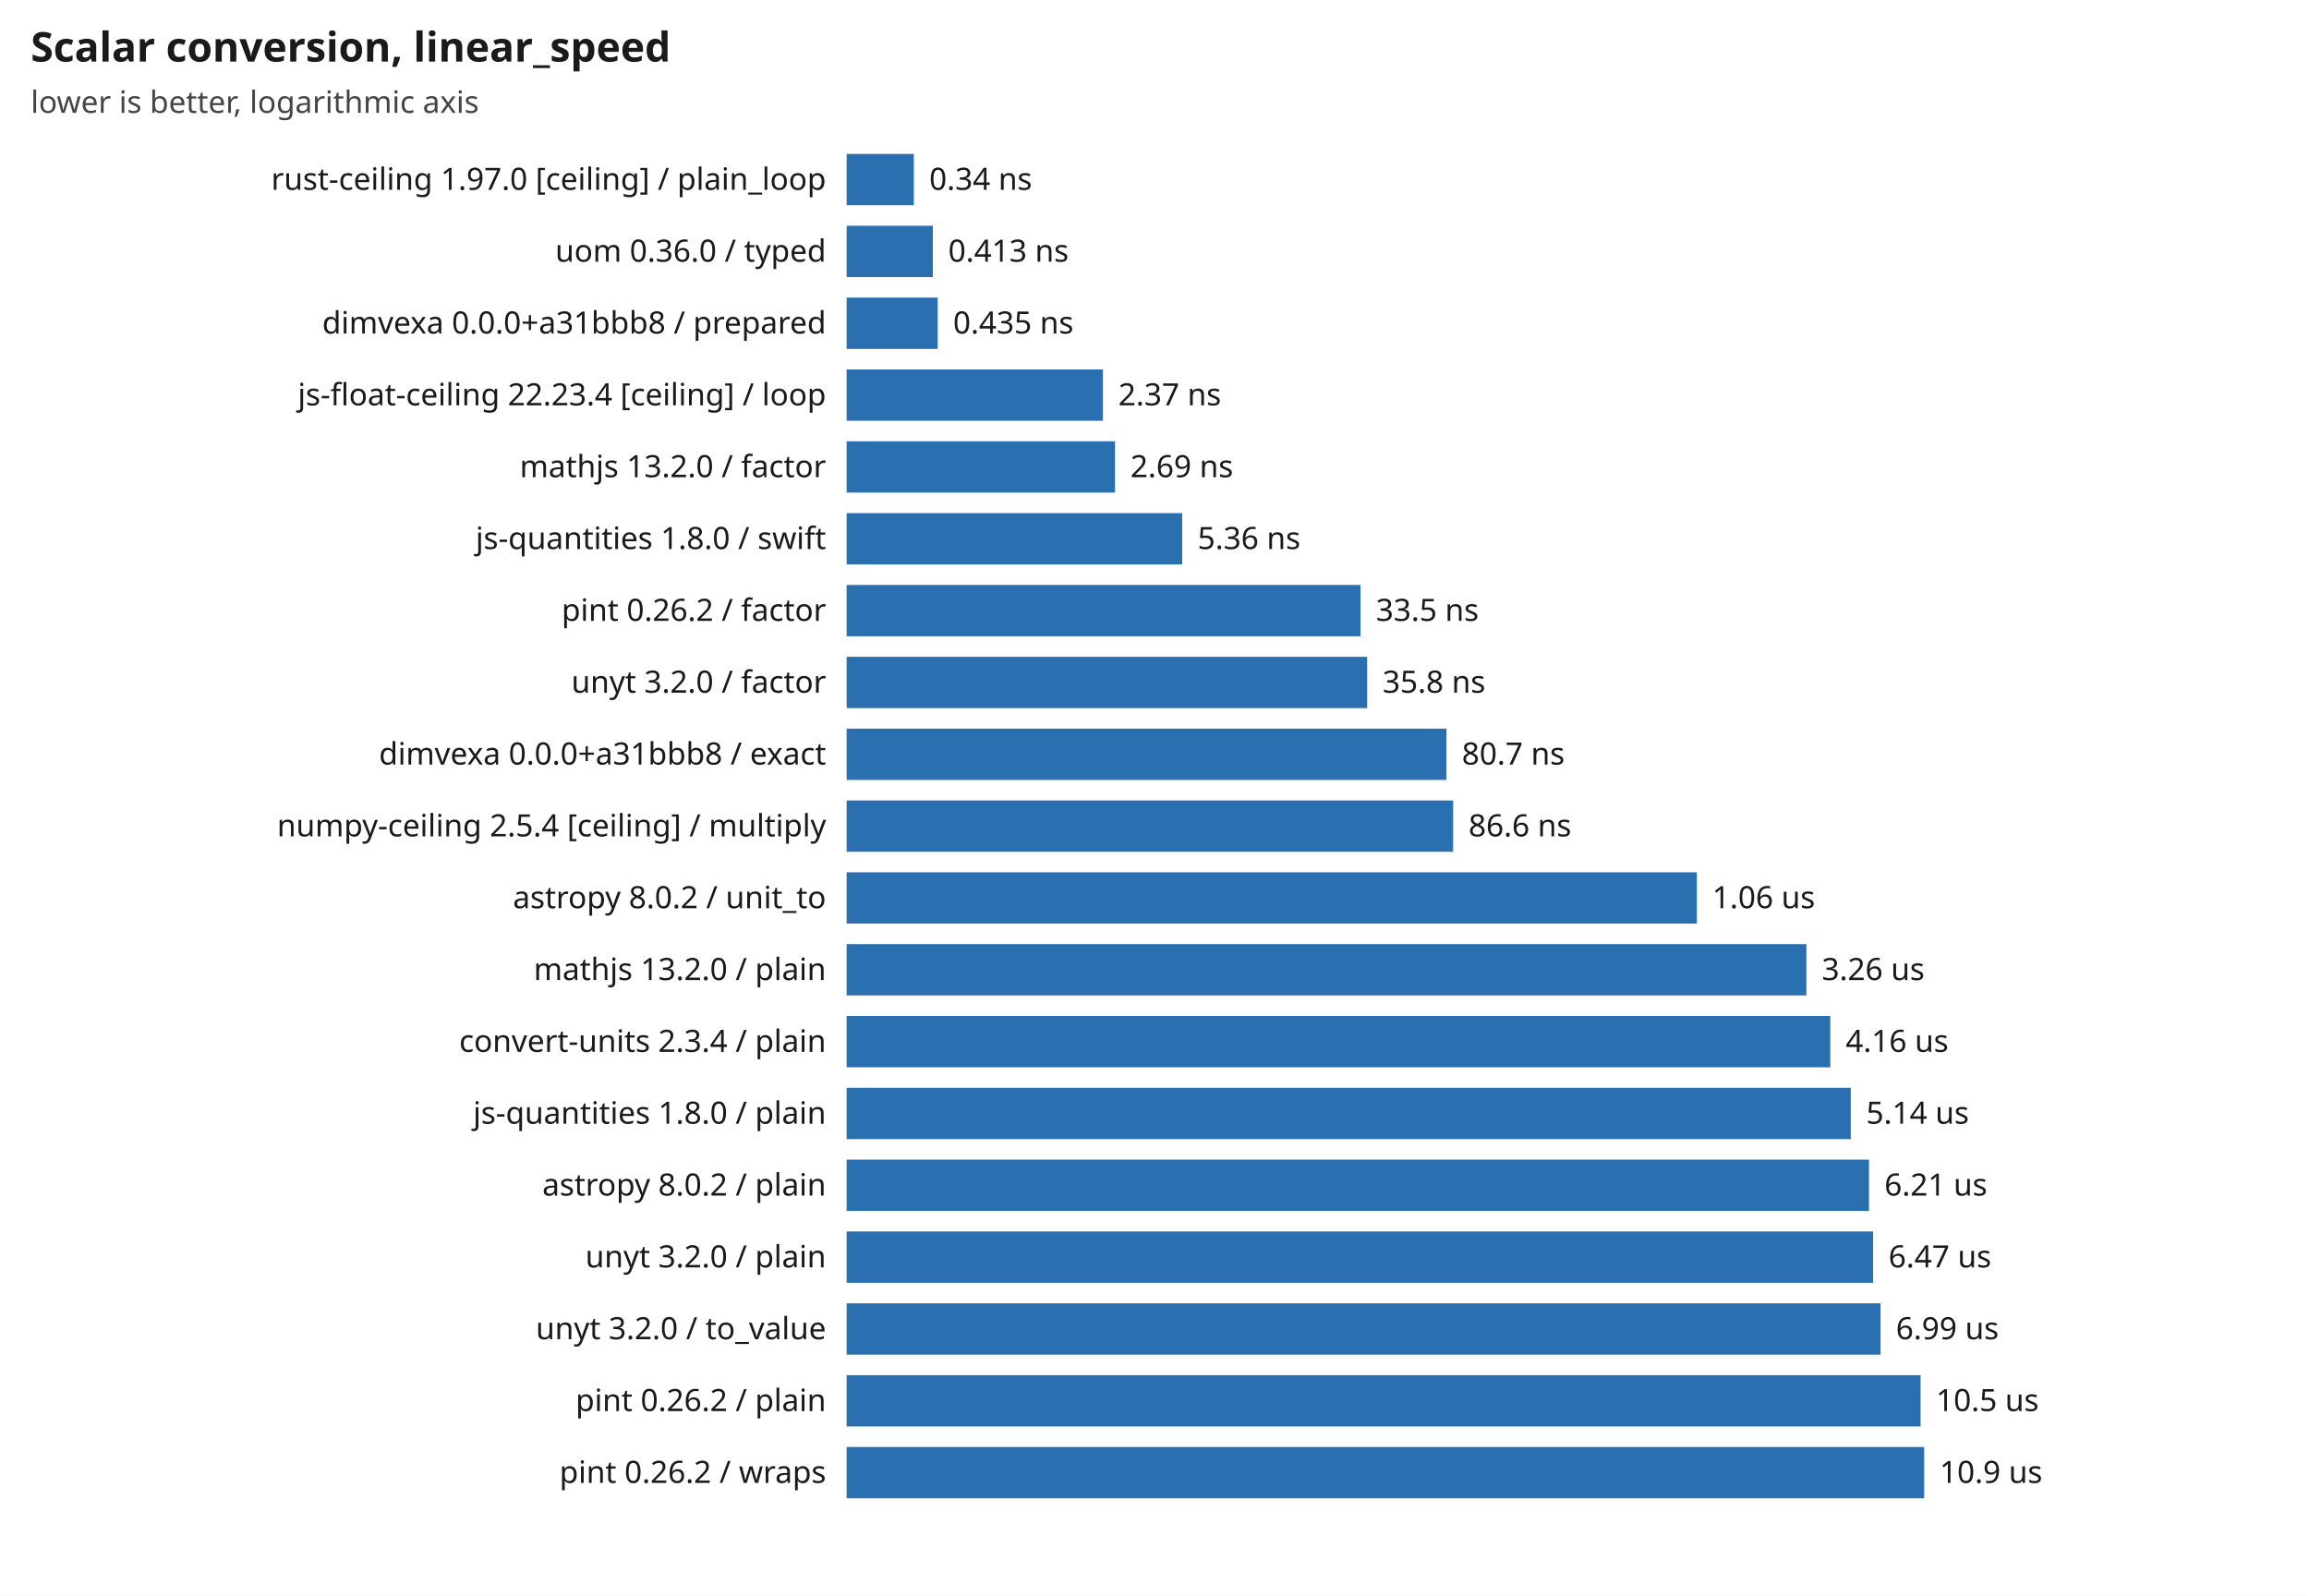
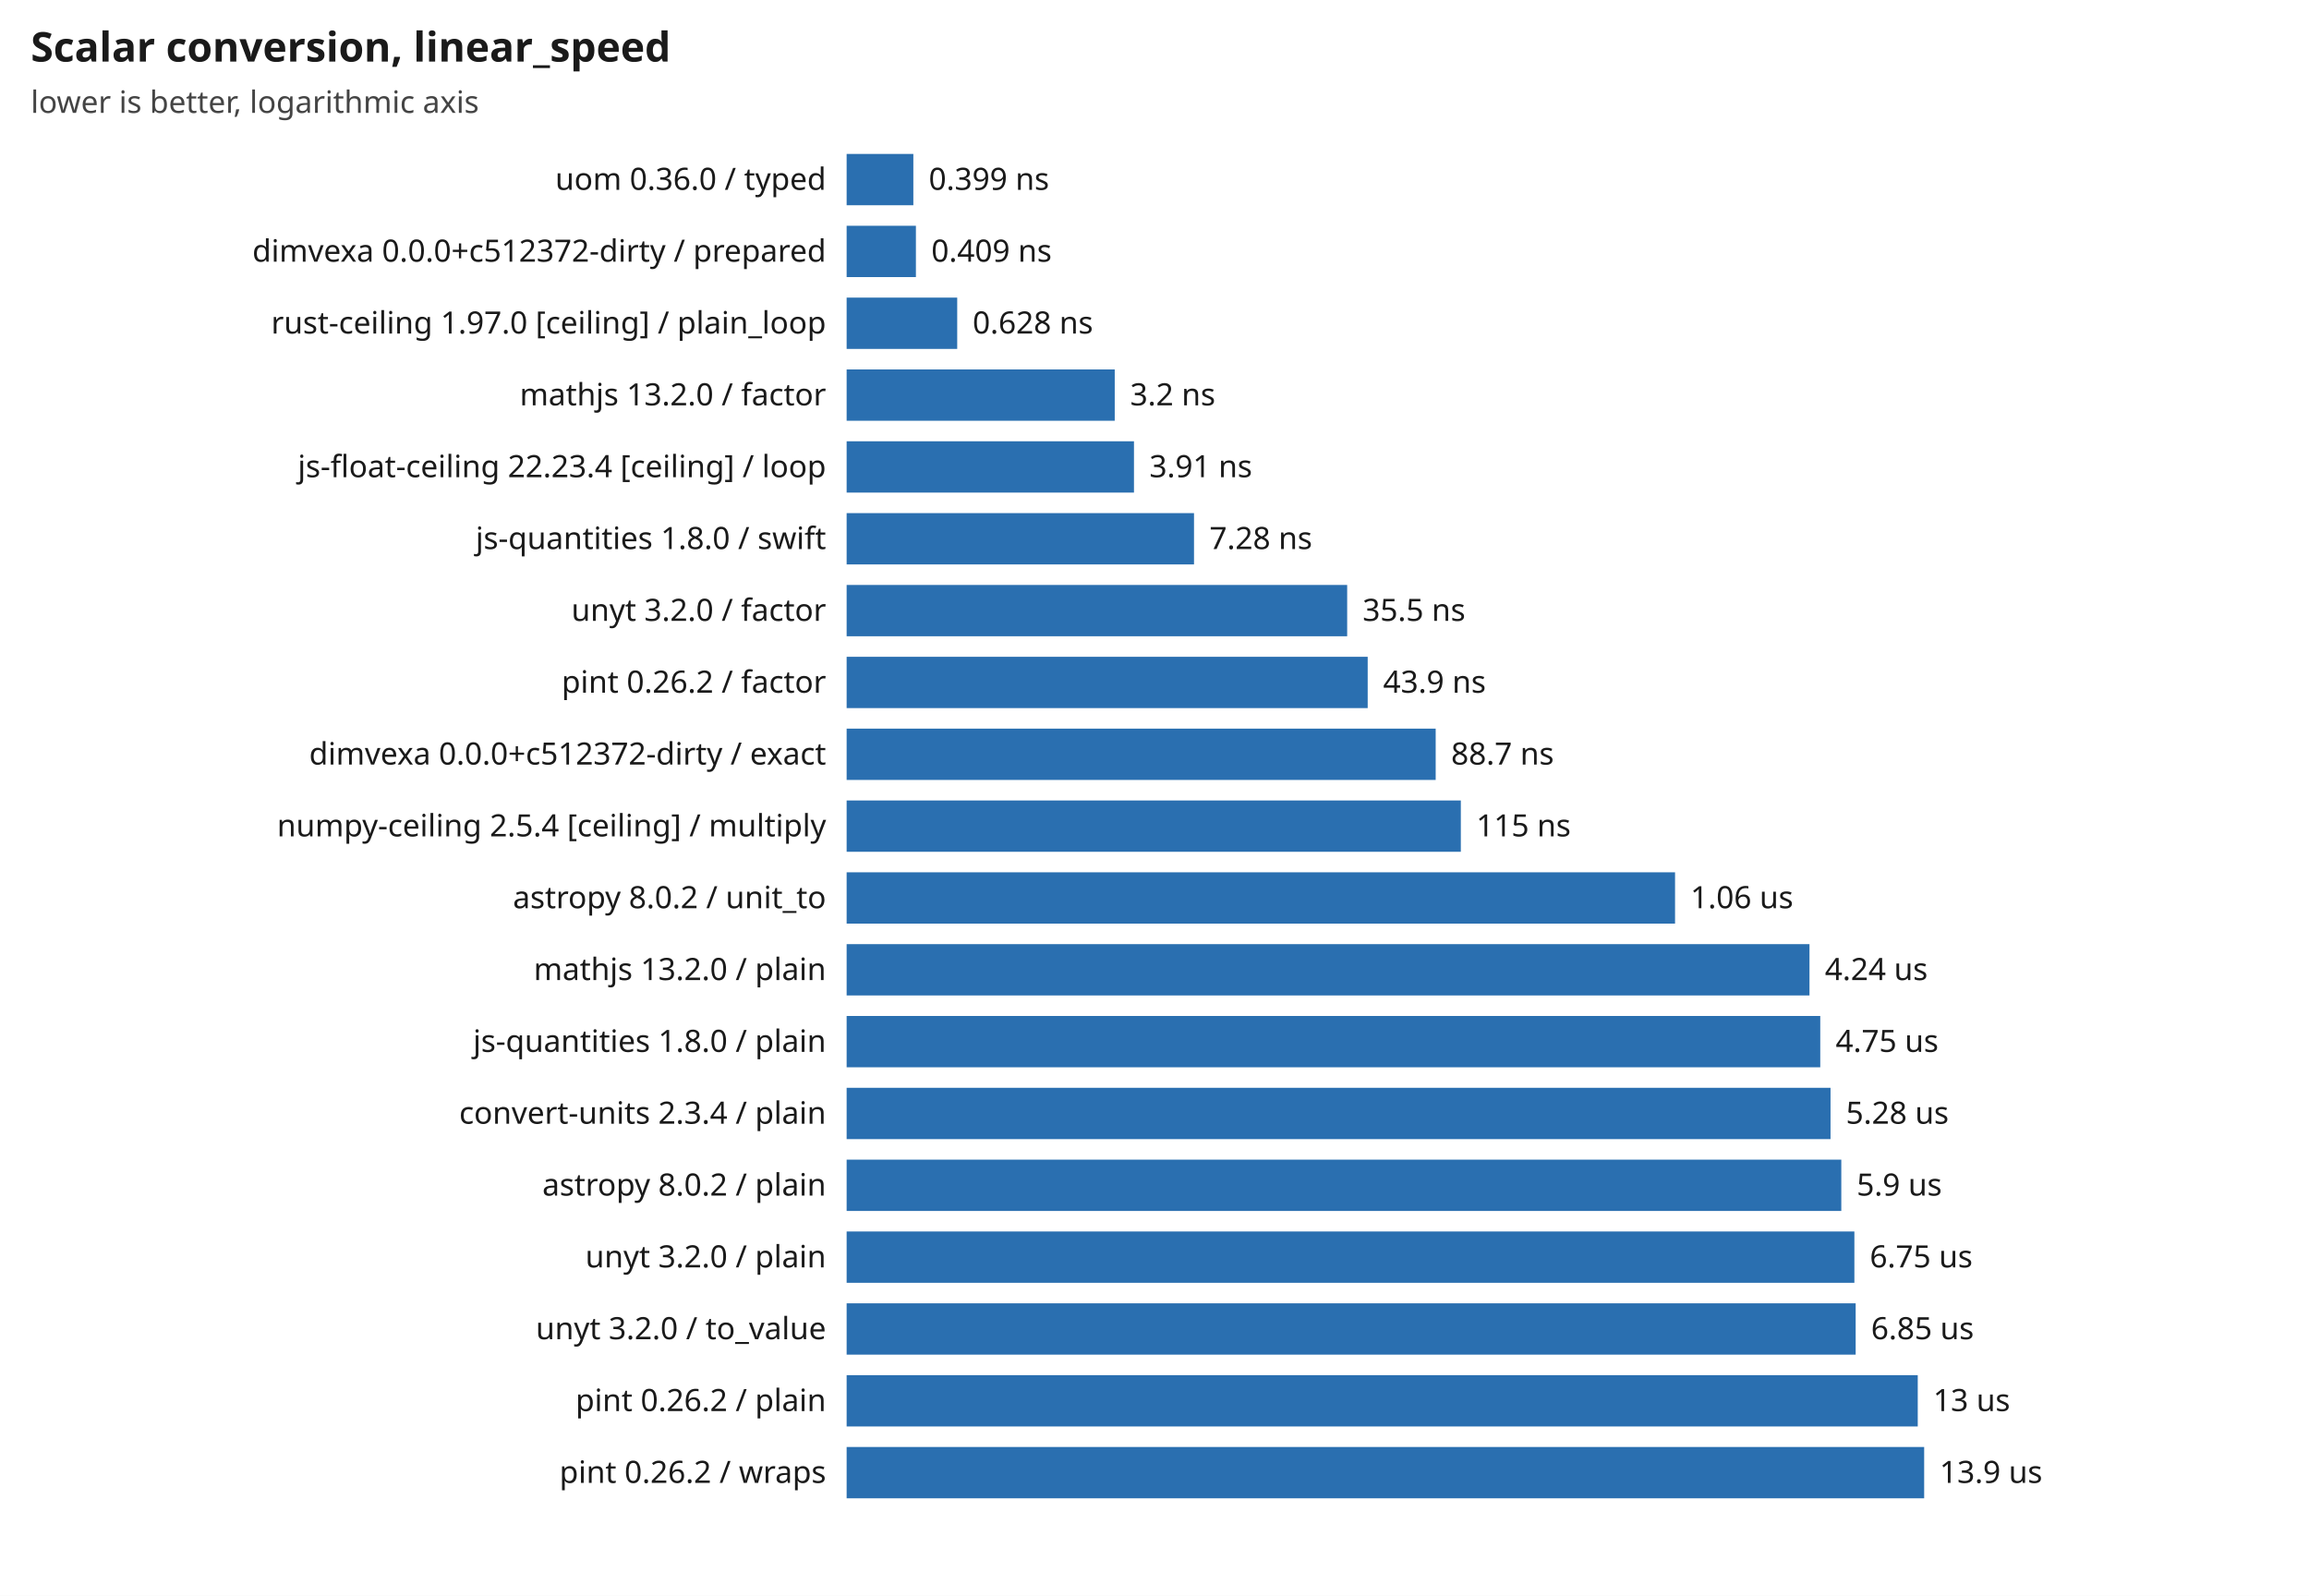
<svg xmlns="http://www.w3.org/2000/svg" width="900" height="622" viewBox="0 0 900 622" role="img" aria-label="Scalar conversion, linear_speed">
  <rect width="900" height="622" fill="#ffffff" />
  <text x="12" y="24" font-family="sans-serif" font-size="16" font-weight="bold" fill="#1a1a1a">Scalar conversion, linear_speed</text>
  <text x="12" y="44" font-family="sans-serif" font-size="12" fill="#444444">lower is better, logarithmic axis</text>
-   <text x="322" y="74" text-anchor="end" font-family="sans-serif" font-size="12" fill="#1a1a1a">rust-ceiling 1.97.0 [ceiling] / plain_loop</text>
-   <rect x="330" y="60" width="26.2" height="20" fill="#2a6fb0" />
-   <text x="362.2" y="74" font-family="sans-serif" font-size="12" fill="#1a1a1a">0.34 ns</text>
-   <text x="322" y="102" text-anchor="end" font-family="sans-serif" font-size="12" fill="#1a1a1a">uom 0.36.0 / typed</text>
-   <rect x="330" y="88" width="33.6" height="20" fill="#2a6fb0" />
-   <text x="369.6" y="102" font-family="sans-serif" font-size="12" fill="#1a1a1a">0.413 ns</text>
-   <text x="322" y="130" text-anchor="end" font-family="sans-serif" font-size="12" fill="#1a1a1a">dimvexa 0.0.0+a31bbb8 / prepared</text>
-   <rect x="330" y="116" width="35.5" height="20" fill="#2a6fb0" />
-   <text x="371.5" y="130" font-family="sans-serif" font-size="12" fill="#1a1a1a">0.435 ns</text>
-   <text x="322" y="158" text-anchor="end" font-family="sans-serif" font-size="12" fill="#1a1a1a">js-float-ceiling 22.23.4 [ceiling] / loop</text>
-   <rect x="330" y="144" width="99.9" height="20" fill="#2a6fb0" />
-   <text x="435.9" y="158" font-family="sans-serif" font-size="12" fill="#1a1a1a">2.37 ns</text>
-   <text x="322" y="186" text-anchor="end" font-family="sans-serif" font-size="12" fill="#1a1a1a">mathjs 13.2.0 / factor</text>
-   <rect x="330" y="172" width="104.6" height="20" fill="#2a6fb0" />
-   <text x="440.6" y="186" font-family="sans-serif" font-size="12" fill="#1a1a1a">2.69 ns</text>
+   <text x="322" y="74" text-anchor="end" font-family="sans-serif" font-size="12" fill="#1a1a1a">uom 0.36.0 / typed</text>
+   <rect x="330" y="60" width="26.0" height="20" fill="#2a6fb0" />
+   <text x="362.0" y="74" font-family="sans-serif" font-size="12" fill="#1a1a1a">0.399 ns</text>
+   <text x="322" y="102" text-anchor="end" font-family="sans-serif" font-size="12" fill="#1a1a1a">dimvexa 0.0.0+c512372-dirty / prepared</text>
+   <rect x="330" y="88" width="27.0" height="20" fill="#2a6fb0" />
+   <text x="363.0" y="102" font-family="sans-serif" font-size="12" fill="#1a1a1a">0.409 ns</text>
+   <text x="322" y="130" text-anchor="end" font-family="sans-serif" font-size="12" fill="#1a1a1a">rust-ceiling 1.97.0 [ceiling] / plain_loop</text>
+   <rect x="330" y="116" width="43.1" height="20" fill="#2a6fb0" />
+   <text x="379.1" y="130" font-family="sans-serif" font-size="12" fill="#1a1a1a">0.628 ns</text>
+   <text x="322" y="158" text-anchor="end" font-family="sans-serif" font-size="12" fill="#1a1a1a">mathjs 13.2.0 / factor</text>
+   <rect x="330" y="144" width="104.5" height="20" fill="#2a6fb0" />
+   <text x="440.5" y="158" font-family="sans-serif" font-size="12" fill="#1a1a1a">3.2 ns</text>
+   <text x="322" y="186" text-anchor="end" font-family="sans-serif" font-size="12" fill="#1a1a1a">js-float-ceiling 22.23.4 [ceiling] / loop</text>
+   <rect x="330" y="172" width="112.0" height="20" fill="#2a6fb0" />
+   <text x="448.0" y="186" font-family="sans-serif" font-size="12" fill="#1a1a1a">3.91 ns</text>
  <text x="322" y="214" text-anchor="end" font-family="sans-serif" font-size="12" fill="#1a1a1a">js-quantities 1.8.0 / swift</text>
-   <rect x="330" y="200" width="130.8" height="20" fill="#2a6fb0" />
-   <text x="466.8" y="214" font-family="sans-serif" font-size="12" fill="#1a1a1a">5.36 ns</text>
-   <text x="322" y="242" text-anchor="end" font-family="sans-serif" font-size="12" fill="#1a1a1a">pint 0.26.2 / factor</text>
-   <rect x="330" y="228" width="200.3" height="20" fill="#2a6fb0" />
-   <text x="536.3" y="242" font-family="sans-serif" font-size="12" fill="#1a1a1a">33.5 ns</text>
-   <text x="322" y="270" text-anchor="end" font-family="sans-serif" font-size="12" fill="#1a1a1a">unyt 3.2.0 / factor</text>
-   <rect x="330" y="256" width="202.9" height="20" fill="#2a6fb0" />
-   <text x="538.9" y="270" font-family="sans-serif" font-size="12" fill="#1a1a1a">35.8 ns</text>
-   <text x="322" y="298" text-anchor="end" font-family="sans-serif" font-size="12" fill="#1a1a1a">dimvexa 0.0.0+a31bbb8 / exact</text>
-   <rect x="330" y="284" width="233.8" height="20" fill="#2a6fb0" />
-   <text x="569.8" y="298" font-family="sans-serif" font-size="12" fill="#1a1a1a">80.7 ns</text>
+   <rect x="330" y="200" width="135.4" height="20" fill="#2a6fb0" />
+   <text x="471.4" y="214" font-family="sans-serif" font-size="12" fill="#1a1a1a">7.28 ns</text>
+   <text x="322" y="242" text-anchor="end" font-family="sans-serif" font-size="12" fill="#1a1a1a">unyt 3.2.0 / factor</text>
+   <rect x="330" y="228" width="195.1" height="20" fill="#2a6fb0" />
+   <text x="531.1" y="242" font-family="sans-serif" font-size="12" fill="#1a1a1a">35.5 ns</text>
+   <text x="322" y="270" text-anchor="end" font-family="sans-serif" font-size="12" fill="#1a1a1a">pint 0.26.2 / factor</text>
+   <rect x="330" y="256" width="203.1" height="20" fill="#2a6fb0" />
+   <text x="539.1" y="270" font-family="sans-serif" font-size="12" fill="#1a1a1a">43.9 ns</text>
+   <text x="322" y="298" text-anchor="end" font-family="sans-serif" font-size="12" fill="#1a1a1a">dimvexa 0.0.0+c512372-dirty / exact</text>
+   <rect x="330" y="284" width="229.6" height="20" fill="#2a6fb0" />
+   <text x="565.6" y="298" font-family="sans-serif" font-size="12" fill="#1a1a1a">88.7 ns</text>
  <text x="322" y="326" text-anchor="end" font-family="sans-serif" font-size="12" fill="#1a1a1a">numpy-ceiling 2.5.4 [ceiling] / multiply</text>
-   <rect x="330" y="312" width="236.4" height="20" fill="#2a6fb0" />
-   <text x="572.4" y="326" font-family="sans-serif" font-size="12" fill="#1a1a1a">86.6 ns</text>
+   <rect x="330" y="312" width="239.4" height="20" fill="#2a6fb0" />
+   <text x="575.4" y="326" font-family="sans-serif" font-size="12" fill="#1a1a1a">115 ns</text>
  <text x="322" y="354" text-anchor="end" font-family="sans-serif" font-size="12" fill="#1a1a1a">astropy 8.0.2 / unit_to</text>
-   <rect x="330" y="340" width="331.4" height="20" fill="#2a6fb0" />
-   <text x="667.4" y="354" font-family="sans-serif" font-size="12" fill="#1a1a1a">1.06 us</text>
+   <rect x="330" y="340" width="322.9" height="20" fill="#2a6fb0" />
+   <text x="658.9" y="354" font-family="sans-serif" font-size="12" fill="#1a1a1a">1.06 us</text>
  <text x="322" y="382" text-anchor="end" font-family="sans-serif" font-size="12" fill="#1a1a1a">mathjs 13.2.0 / plain</text>
-   <rect x="330" y="368" width="374.1" height="20" fill="#2a6fb0" />
-   <text x="710.1" y="382" font-family="sans-serif" font-size="12" fill="#1a1a1a">3.26 us</text>
-   <text x="322" y="410" text-anchor="end" font-family="sans-serif" font-size="12" fill="#1a1a1a">convert-units 2.3.4 / plain</text>
-   <rect x="330" y="396" width="383.4" height="20" fill="#2a6fb0" />
-   <text x="719.4" y="410" font-family="sans-serif" font-size="12" fill="#1a1a1a">4.16 us</text>
-   <text x="322" y="438" text-anchor="end" font-family="sans-serif" font-size="12" fill="#1a1a1a">js-quantities 1.8.0 / plain</text>
-   <rect x="330" y="424" width="391.4" height="20" fill="#2a6fb0" />
-   <text x="727.4" y="438" font-family="sans-serif" font-size="12" fill="#1a1a1a">5.14 us</text>
+   <rect x="330" y="368" width="375.3" height="20" fill="#2a6fb0" />
+   <text x="711.3" y="382" font-family="sans-serif" font-size="12" fill="#1a1a1a">4.24 us</text>
+   <text x="322" y="410" text-anchor="end" font-family="sans-serif" font-size="12" fill="#1a1a1a">js-quantities 1.8.0 / plain</text>
+   <rect x="330" y="396" width="379.5" height="20" fill="#2a6fb0" />
+   <text x="715.5" y="410" font-family="sans-serif" font-size="12" fill="#1a1a1a">4.75 us</text>
+   <text x="322" y="438" text-anchor="end" font-family="sans-serif" font-size="12" fill="#1a1a1a">convert-units 2.3.4 / plain</text>
+   <rect x="330" y="424" width="383.5" height="20" fill="#2a6fb0" />
+   <text x="719.5" y="438" font-family="sans-serif" font-size="12" fill="#1a1a1a">5.28 us</text>
  <text x="322" y="466" text-anchor="end" font-family="sans-serif" font-size="12" fill="#1a1a1a">astropy 8.0.2 / plain</text>
-   <rect x="330" y="452" width="398.5" height="20" fill="#2a6fb0" />
-   <text x="734.5" y="466" font-family="sans-serif" font-size="12" fill="#1a1a1a">6.21 us</text>
+   <rect x="330" y="452" width="387.7" height="20" fill="#2a6fb0" />
+   <text x="723.7" y="466" font-family="sans-serif" font-size="12" fill="#1a1a1a">5.9 us</text>
  <text x="322" y="494" text-anchor="end" font-family="sans-serif" font-size="12" fill="#1a1a1a">unyt 3.2.0 / plain</text>
-   <rect x="330" y="480" width="400.1" height="20" fill="#2a6fb0" />
-   <text x="736.1" y="494" font-family="sans-serif" font-size="12" fill="#1a1a1a">6.47 us</text>
+   <rect x="330" y="480" width="392.8" height="20" fill="#2a6fb0" />
+   <text x="728.8" y="494" font-family="sans-serif" font-size="12" fill="#1a1a1a">6.75 us</text>
  <text x="322" y="522" text-anchor="end" font-family="sans-serif" font-size="12" fill="#1a1a1a">unyt 3.2.0 / to_value</text>
-   <rect x="330" y="508" width="403.0" height="20" fill="#2a6fb0" />
-   <text x="739.0" y="522" font-family="sans-serif" font-size="12" fill="#1a1a1a">6.99 us</text>
+   <rect x="330" y="508" width="393.3" height="20" fill="#2a6fb0" />
+   <text x="729.3" y="522" font-family="sans-serif" font-size="12" fill="#1a1a1a">6.85 us</text>
  <text x="322" y="550" text-anchor="end" font-family="sans-serif" font-size="12" fill="#1a1a1a">pint 0.26.2 / plain</text>
-   <rect x="330" y="536" width="418.6" height="20" fill="#2a6fb0" />
-   <text x="754.6" y="550" font-family="sans-serif" font-size="12" fill="#1a1a1a">10.5 us</text>
+   <rect x="330" y="536" width="417.5" height="20" fill="#2a6fb0" />
+   <text x="753.5" y="550" font-family="sans-serif" font-size="12" fill="#1a1a1a">13 us</text>
  <text x="322" y="578" text-anchor="end" font-family="sans-serif" font-size="12" fill="#1a1a1a">pint 0.26.2 / wraps</text>
  <rect x="330" y="564" width="420.0" height="20" fill="#2a6fb0" />
-   <text x="756.0" y="578" font-family="sans-serif" font-size="12" fill="#1a1a1a">10.9 us</text>
+   <text x="756.0" y="578" font-family="sans-serif" font-size="12" fill="#1a1a1a">13.9 us</text>
</svg>
